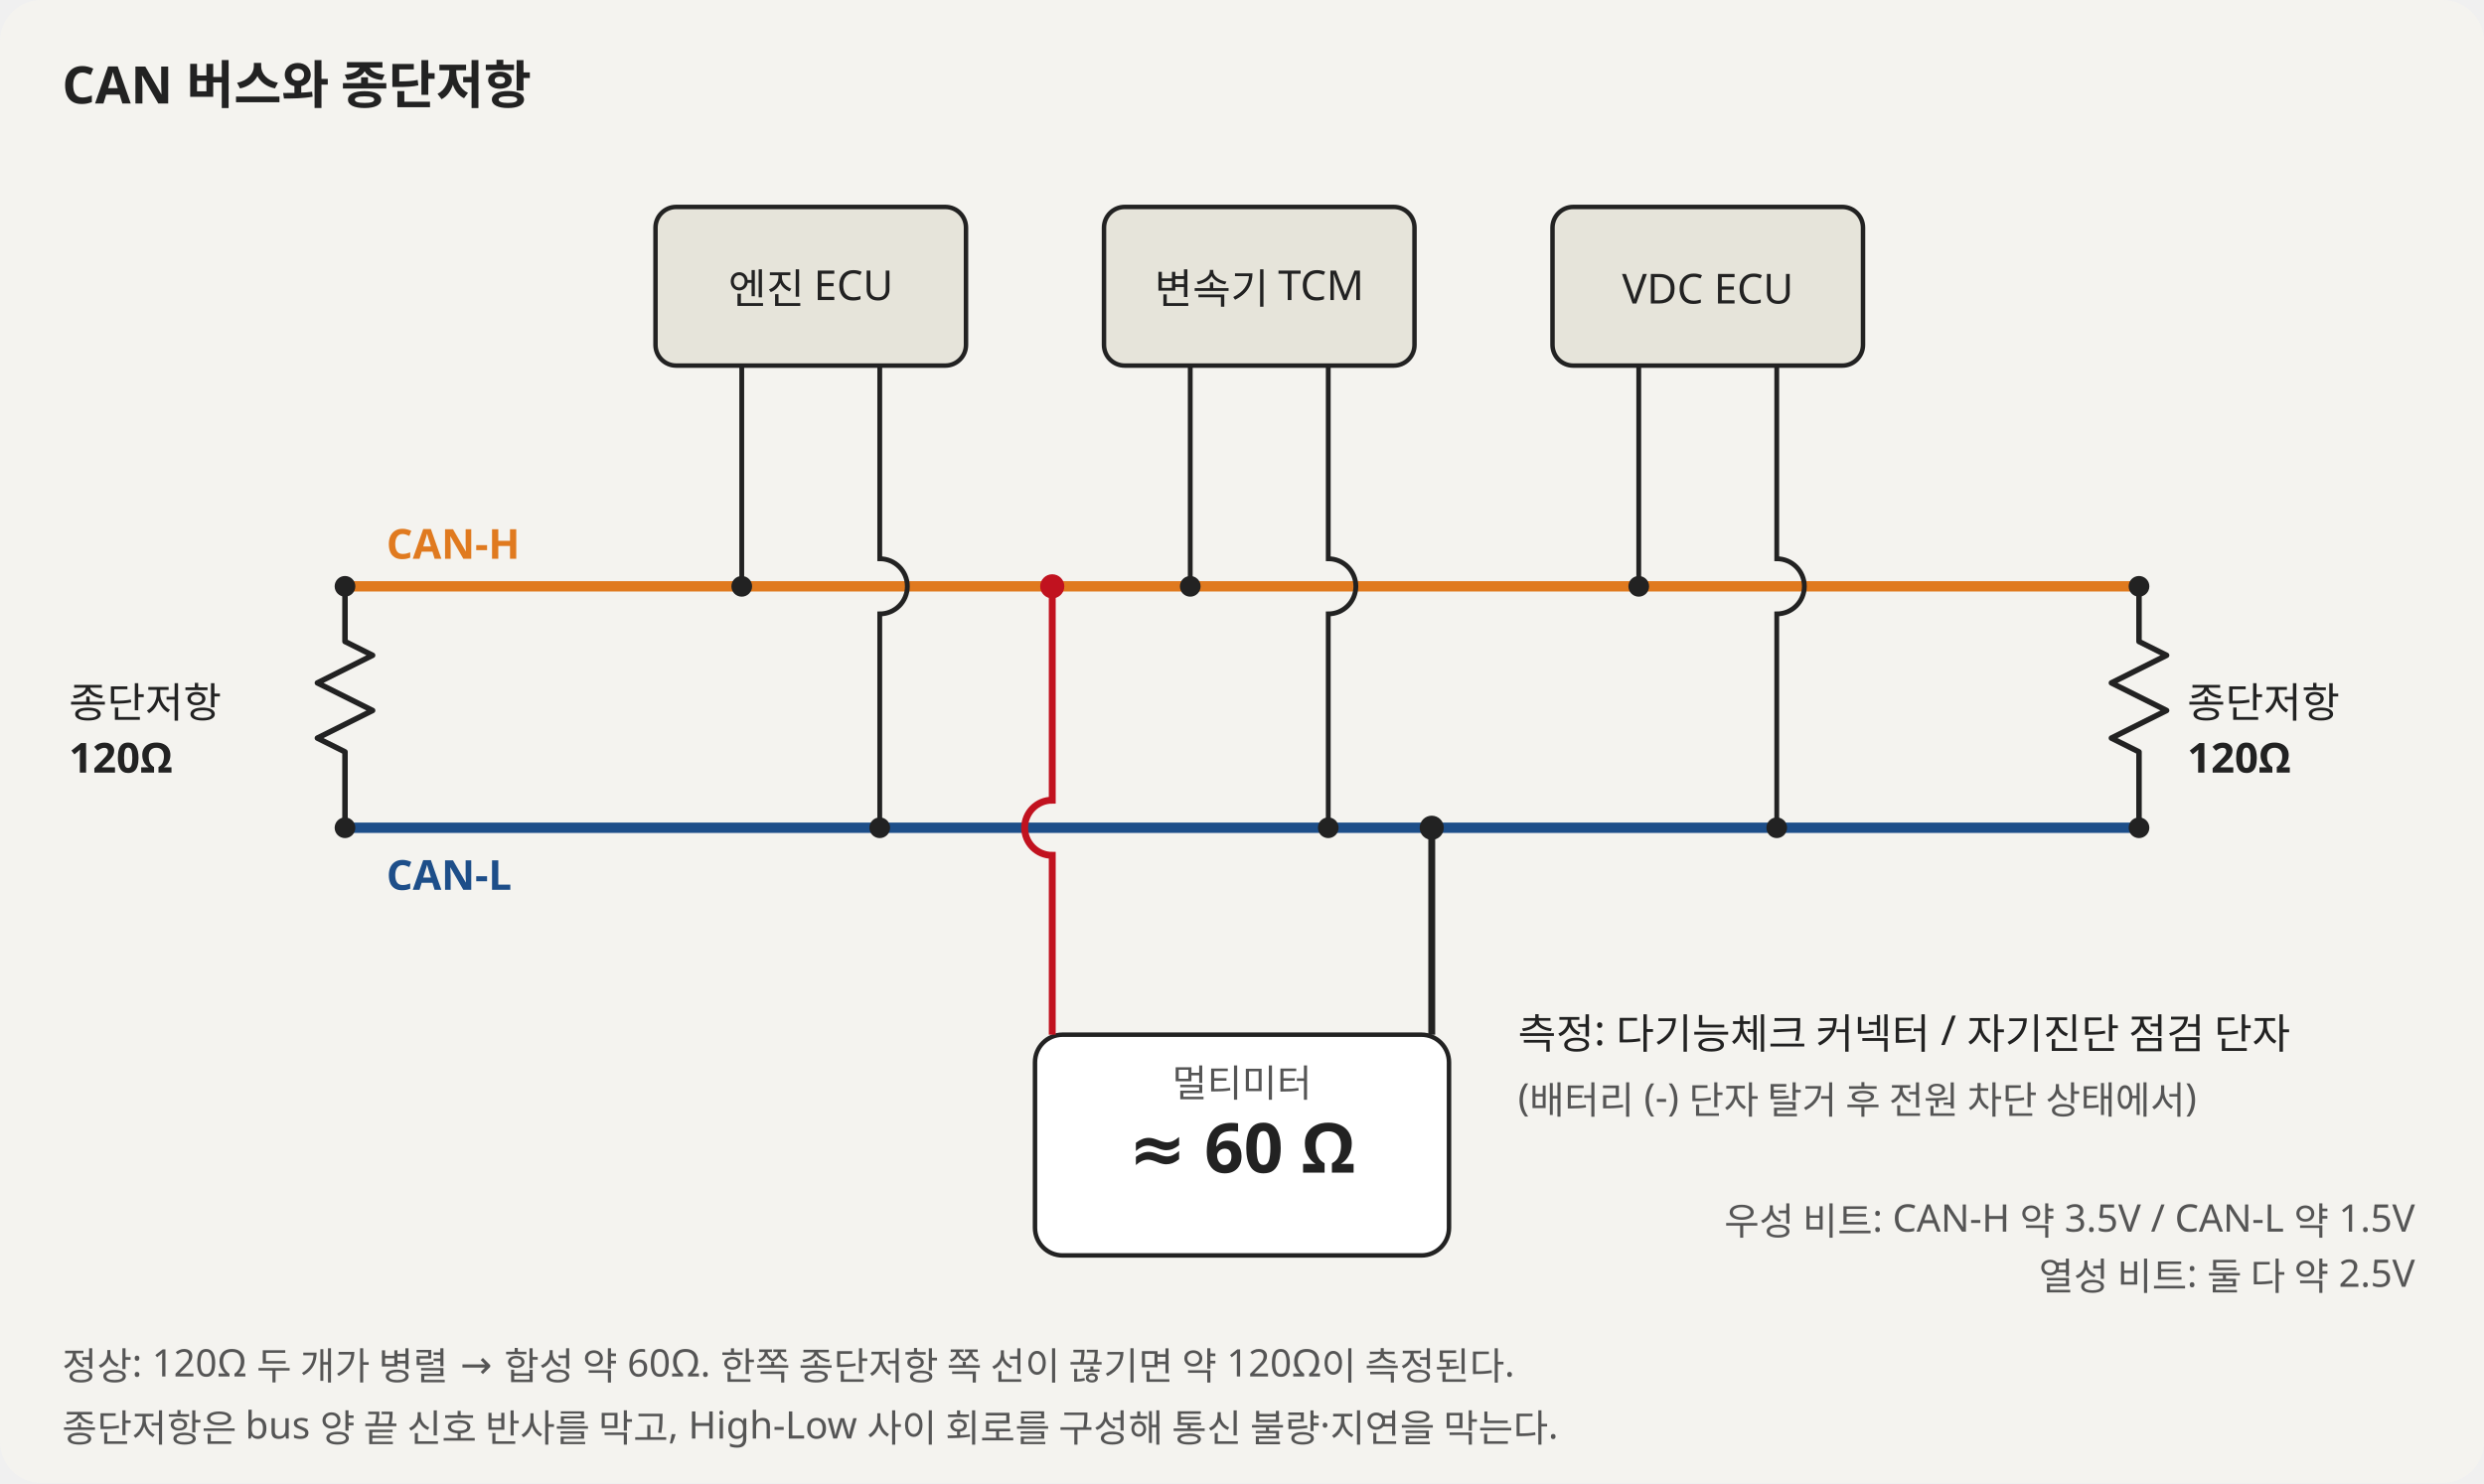
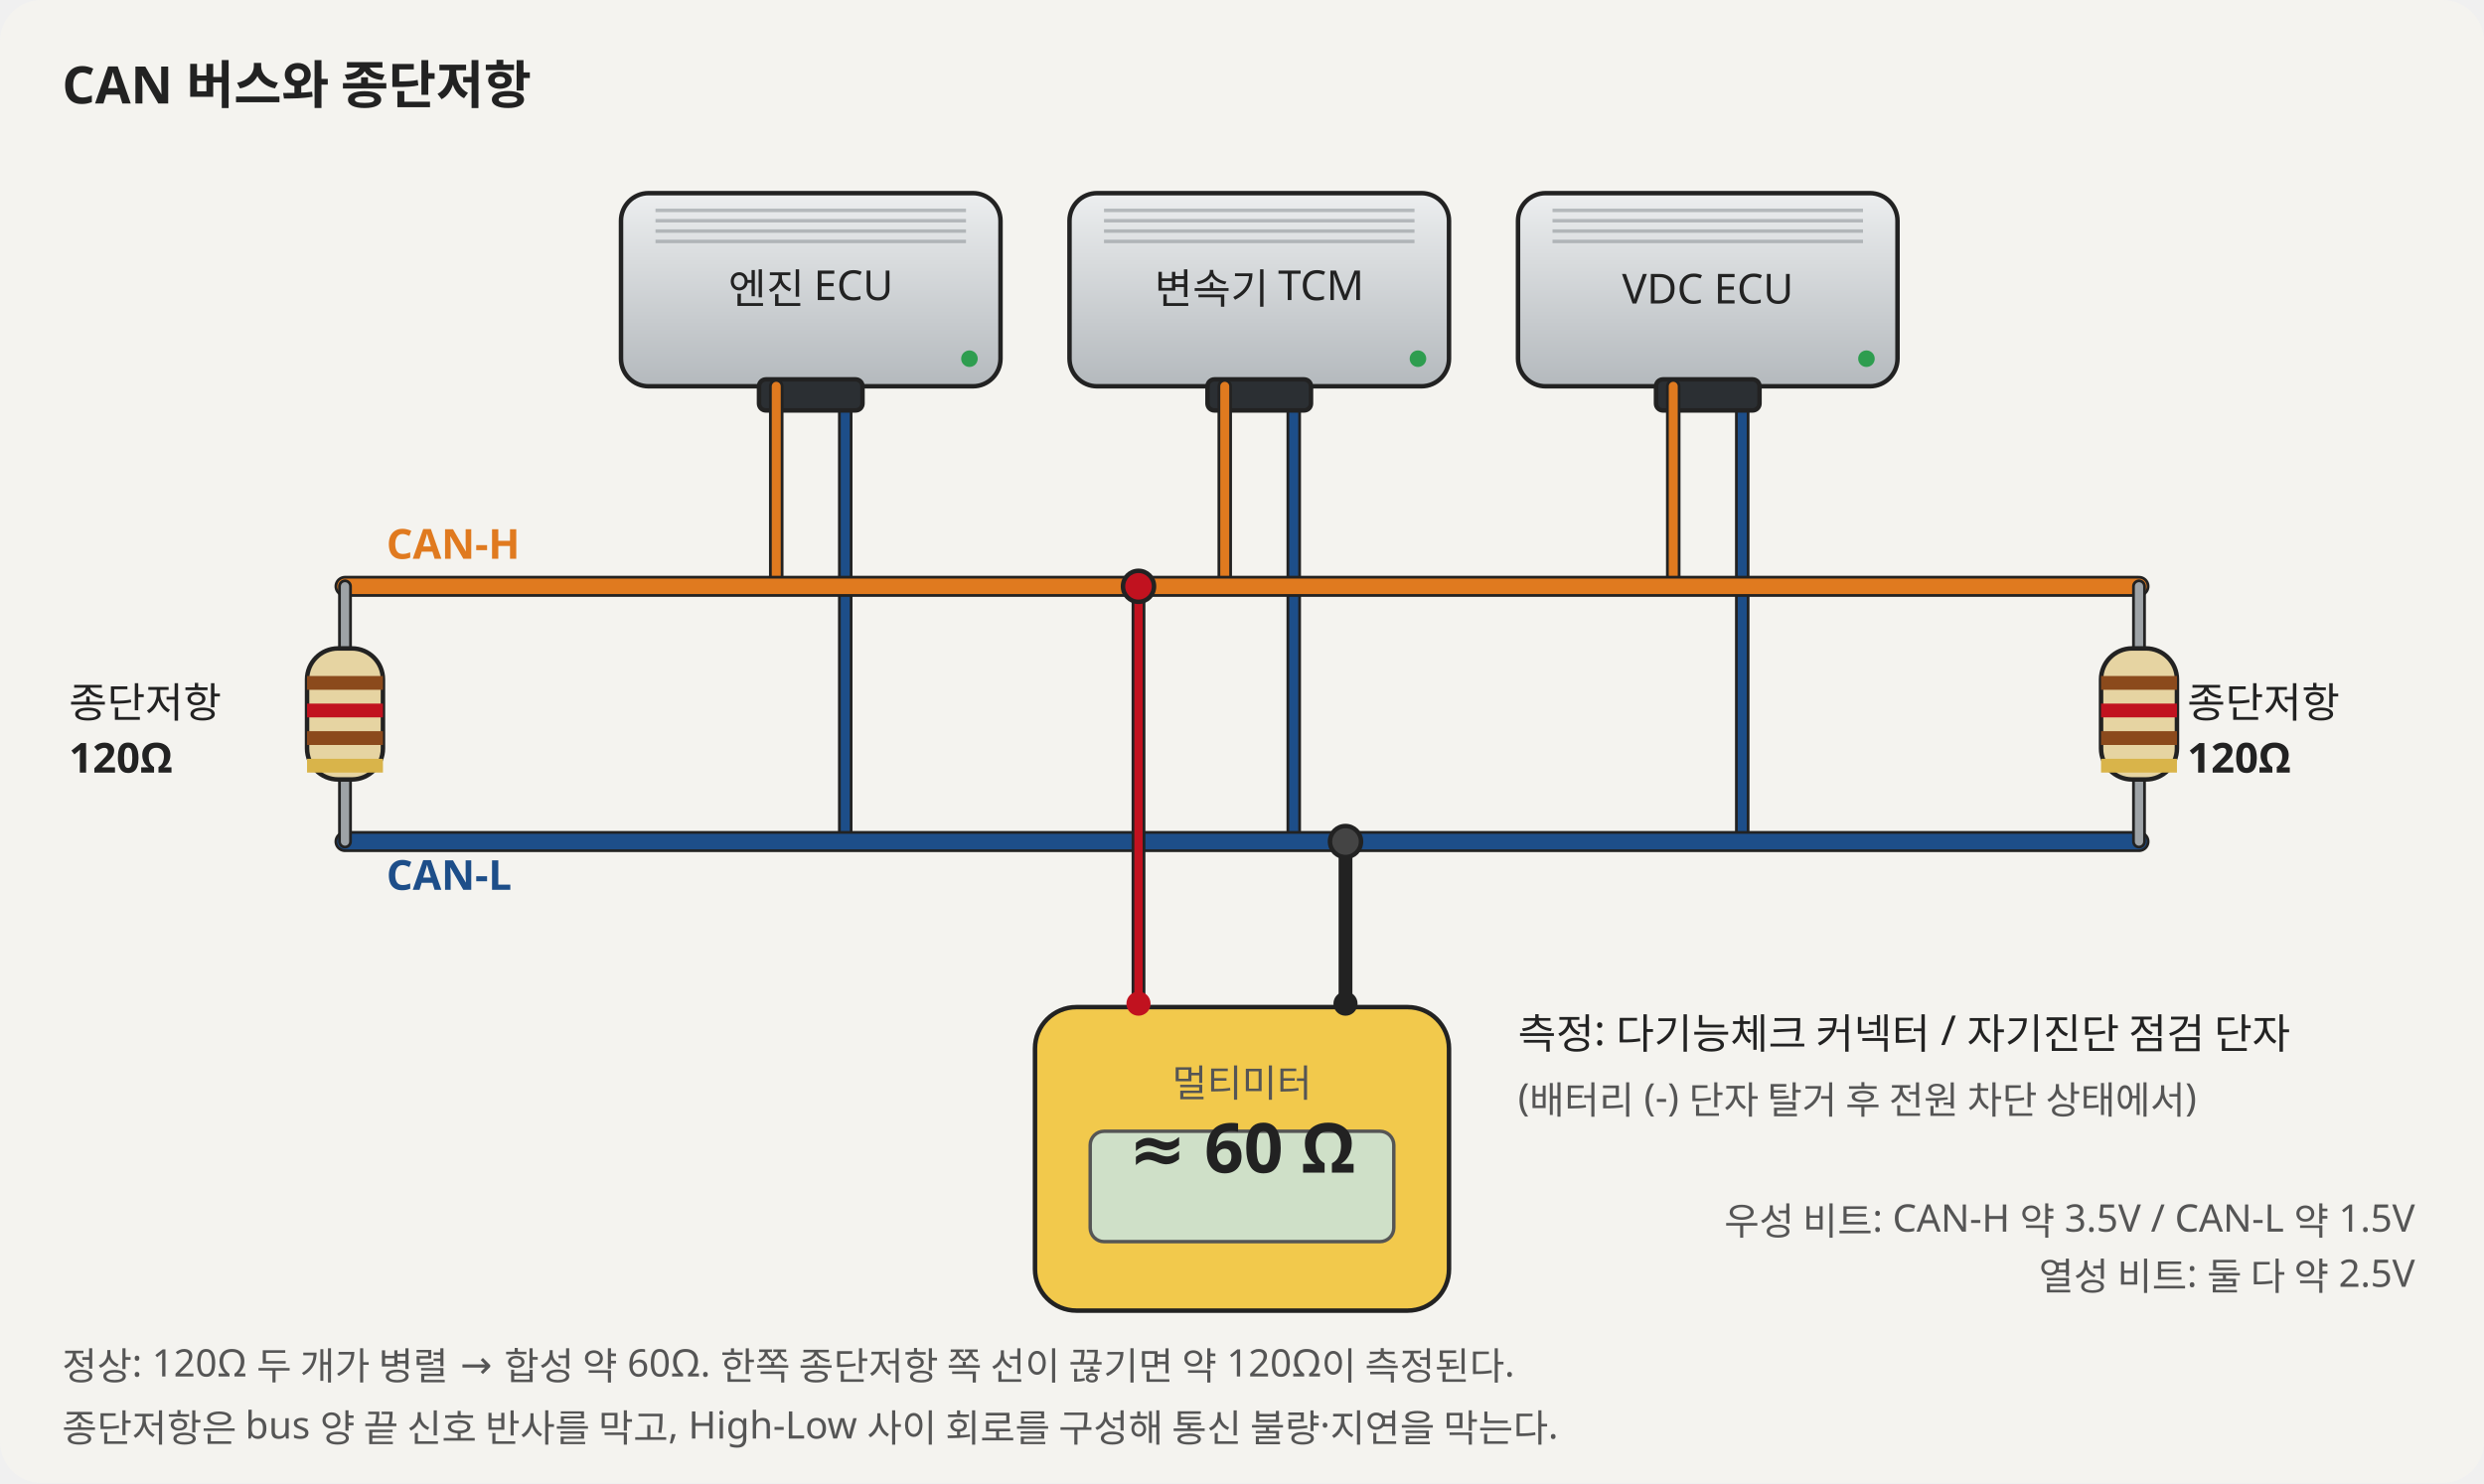
<svg xmlns="http://www.w3.org/2000/svg" viewBox="0 0 720 430" width="720" height="430" role="img" aria-label="CAN 버스의 종단저항 120옴 두 개와 측정 방법">
  <style>
text{font:12px "Apple SD Gothic Neo","Malgun Gothic","Noto Sans KR",sans-serif;fill:#222}
.t{font-size:15px;font-weight:700}.n{font-size:11px;fill:#555}
.l{stroke:#444;stroke-width:.8;fill:none}.d{fill:#444}
.o{stroke:#222;stroke-width:1.3;stroke-linejoin:round}
.k{stroke:#222;stroke-width:1;fill:none}
</style>
  <defs>
    <marker id="a" viewBox="0 0 8 8" refX="7" refY="4" markerWidth="7" markerHeight="7" orient="auto">
      <path d="M0,0L8,4L0,8Z" fill="#444" />
    </marker>
    <marker id="r" viewBox="0 0 8 8" refX="7" refY="4" markerWidth="7" markerHeight="7" orient="auto">
      <path d="M0,0L8,4L0,8Z" fill="#c1121f" />
    </marker>
  </defs>
  <rect width="720" height="430" rx="12" fill="#F4F3EF" />
+   <defs>
+     <linearGradient id="mt" x1="0" y1="0" x2="1" y2="0">
+       <stop offset="0" stop-color="#e9ebec" />
+       <stop offset=".5" stop-color="#c3c7ca" />
+       <stop offset="1" stop-color="#9ea3a7" />
+     </linearGradient>
+     <linearGradient id="mv" x1="0" y1="0" x2="0" y2="1">
+       <stop offset="0" stop-color="#eceeef" />
+       <stop offset="1" stop-color="#b4b9bd" />
+     </linearGradient>
+     <linearGradient id="bk" x1="0" y1="0" x2="1" y2="0">
+       <stop offset="0" stop-color="#4a4f54" />
+       <stop offset=".5" stop-color="#2b2f33" />
+       <stop offset="1" stop-color="#1b1e21" />
+     </linearGradient>
+   </defs>
+   <path d="M245,112V244" fill="none" stroke="#222" stroke-width="4.2" stroke-linejoin="round" stroke-linecap="round" />
+   <path d="M245,112V244" fill="none" stroke="#1d4e89" stroke-width="2.6" stroke-linejoin="round" stroke-linecap="round" />
+   <path d="M375,112V244" fill="none" stroke="#222" stroke-width="4.2" stroke-linejoin="round" stroke-linecap="round" />
+   <path d="M375,112V244" fill="none" stroke="#1d4e89" stroke-width="2.6" stroke-linejoin="round" stroke-linecap="round" />
+   <path d="M505,112V244" fill="none" stroke="#222" stroke-width="4.2" stroke-linejoin="round" stroke-linecap="round" />
+   <path d="M505,112V244" fill="none" stroke="#1d4e89" stroke-width="2.6" stroke-linejoin="round" stroke-linecap="round" />
+   <rect class="o" x="180.0" y="56" width="110" height="56" rx="8" fill="url(#mv)" />
+   <path d="M190.0,61H280.0" stroke="#8b9094" stroke-width="1" opacity=".55" />
+   <path d="M190.0,64H280.0" stroke="#8b9094" stroke-width="1" opacity=".55" />
+   <path d="M190.0,67H280.0" stroke="#8b9094" stroke-width="1" opacity=".55" />
+   <path d="M190.0,70H280.0" stroke="#8b9094" stroke-width="1" opacity=".55" />
+   <rect class="o" x="220" y="110" width="30" height="9" rx="2" fill="#2b2f33" />
+   <circle cx="281.0" cy="104" r="2.4" fill="#2e9d4f" />
+   <rect class="o" x="310.0" y="56" width="110" height="56" rx="8" fill="url(#mv)" />
+   <path d="M320.0,61H410.0" stroke="#8b9094" stroke-width="1" opacity=".55" />
+   <path d="M320.0,64H410.0" stroke="#8b9094" stroke-width="1" opacity=".55" />
+   <path d="M320.0,67H410.0" stroke="#8b9094" stroke-width="1" opacity=".55" />
+   <path d="M320.0,70H410.0" stroke="#8b9094" stroke-width="1" opacity=".55" />
+   <rect class="o" x="350" y="110" width="30" height="9" rx="2" fill="#2b2f33" />
+   <circle cx="411.0" cy="104" r="2.4" fill="#2e9d4f" />
+   <rect class="o" x="440.0" y="56" width="110" height="56" rx="8" fill="url(#mv)" />
+   <path d="M450.0,61H540.0" stroke="#8b9094" stroke-width="1" opacity=".55" />
+   <path d="M450.0,64H540.0" stroke="#8b9094" stroke-width="1" opacity=".55" />
+   <path d="M450.0,67H540.0" stroke="#8b9094" stroke-width="1" opacity=".55" />
+   <path d="M450.0,70H540.0" stroke="#8b9094" stroke-width="1" opacity=".55" />
+   <rect class="o" x="480" y="110" width="30" height="9" rx="2" fill="#2b2f33" />
+   <circle cx="541.0" cy="104" r="2.4" fill="#2e9d4f" />
+   <path d="M225,112V170" fill="none" stroke="#222" stroke-width="4.2" stroke-linejoin="round" stroke-linecap="round" />
+   <path d="M225,112V170" fill="none" stroke="#e07a1f" stroke-width="2.6" stroke-linejoin="round" stroke-linecap="round" />
+   <path d="M355,112V170" fill="none" stroke="#222" stroke-width="4.2" stroke-linejoin="round" stroke-linecap="round" />
+   <path d="M355,112V170" fill="none" stroke="#e07a1f" stroke-width="2.6" stroke-linejoin="round" stroke-linecap="round" />
+   <path d="M485,112V170" fill="none" stroke="#222" stroke-width="4.2" stroke-linejoin="round" stroke-linecap="round" />
+   <path d="M485,112V170" fill="none" stroke="#e07a1f" stroke-width="2.6" stroke-linejoin="round" stroke-linecap="round" />
+   <path d="M100,170H620" fill="none" stroke="#222" stroke-width="6.1" stroke-linejoin="round" stroke-linecap="round" />
+   <path d="M100,170H620" fill="none" stroke="#e07a1f" stroke-width="4.5" stroke-linejoin="round" stroke-linecap="round" />
+   <path d="M100,244H620" fill="none" stroke="#222" stroke-width="6.1" stroke-linejoin="round" stroke-linecap="round" />
+   <path d="M100,244H620" fill="none" stroke="#1d4e89" stroke-width="4.5" stroke-linejoin="round" stroke-linecap="round" />
+   <path d="M100,170V244" fill="none" stroke="#222" stroke-width="4.0" stroke-linejoin="round" stroke-linecap="round" />
+   <path d="M100,170V244" fill="none" stroke="#9ea3a7" stroke-width="2.4" stroke-linejoin="round" stroke-linecap="round" />
+   <rect class="o" x="89" y="188" width="22" height="38" rx="9" fill="#e6d4a2" />
+   <rect x="89" y="196" width="22" height="4" fill="#8b4a1c" />
+   <rect x="89" y="204" width="22" height="4" fill="#c1121f" />
+   <rect x="89" y="212" width="22" height="4" fill="#8b4a1c" />
+   <rect x="89" y="220" width="22" height="4" fill="#d9b44a" />
+   <path d="M620,170V244" fill="none" stroke="#222" stroke-width="4.0" stroke-linejoin="round" stroke-linecap="round" />
+   <path d="M620,170V244" fill="none" stroke="#9ea3a7" stroke-width="2.4" stroke-linejoin="round" stroke-linecap="round" />
+   <rect class="o" x="609" y="188" width="22" height="38" rx="9" fill="#e6d4a2" />
+   <rect x="609" y="196" width="22" height="4" fill="#8b4a1c" />
+   <rect x="609" y="204" width="22" height="4" fill="#c1121f" />
+   <rect x="609" y="212" width="22" height="4" fill="#8b4a1c" />
+   <rect x="609" y="220" width="22" height="4" fill="#d9b44a" />
+   <path d="M330,292V170" fill="none" stroke="#222" stroke-width="4.0" stroke-linejoin="round" stroke-linecap="round" />
+   <path d="M330,292V170" fill="none" stroke="#c1121f" stroke-width="2.4" stroke-linejoin="round" stroke-linecap="round" />
+   <path d="M390,292V244" fill="none" stroke="#222" stroke-width="4.0" stroke-linejoin="round" stroke-linecap="round" />
+   <path d="M390,292V244" fill="none" stroke="#222" stroke-width="2.4" stroke-linejoin="round" stroke-linecap="round" />
+   <circle class="o" cx="330" cy="170" r="4.5" fill="#c1121f" />
+   <circle class="o" cx="390" cy="244" r="4.5" fill="#444" />
+   <rect class="o" x="300" y="292" width="120" height="88" rx="12" fill="#f2c94c" />
+   <rect x="316" y="328" width="88" height="32" rx="4" fill="#cfe0c8" stroke="#555" />
+   <circle cx="330" cy="291" r="3.5" fill="#c1121f" />
+   <circle cx="390" cy="291" r="3.5" fill="#222" />
  <text class="t" x="18" y="30">CAN 버스와 종단저항</text>
-   <path d="M100,170H620" stroke="#e07a1f" stroke-width="3" fill="none" />
-   <path d="M100,240H620" stroke="#1d4e89" stroke-width="3" fill="none" />
  <text x="112" y="162" text-anchor="start" style="font-weight:700;fill:#e07a1f">CAN-H</text>
  <text x="112" y="258" text-anchor="start" style="font-weight:700;fill:#1d4e89">CAN-L</text>
-   <path d="M100,170V186l8,4l-16,8l16,8l-16,8l8,4V240" fill="#F4F3EF" stroke="#222" stroke-width="1.6" stroke-linejoin="round" />
-   <circle cx="100" cy="170" r="3" fill="#222" />
-   <circle cx="100" cy="240" r="3" fill="#222" />
-   <path d="M620,170V186l8,4l-16,8l16,8l-16,8l8,4V240" fill="#F4F3EF" stroke="#222" stroke-width="1.6" stroke-linejoin="round" />
-   <circle cx="620" cy="170" r="3" fill="#222" />
-   <circle cx="620" cy="240" r="3" fill="#222" />
  <text x="20" y="208" text-anchor="start">종단저항</text>
  <text x="20" y="224" text-anchor="start" style="font-weight:700">120Ω</text>
  <text x="634" y="208" text-anchor="start">종단저항</text>
  <text x="634" y="224" text-anchor="start" style="font-weight:700">120Ω</text>
-   <rect class="o" x="190" y="60" width="90" height="46" fill="#e6e4da" rx="6" />
  <text x="235" y="88" text-anchor="middle">엔진 ECU</text>
-   <path d="M215,106V170" stroke="#222" stroke-width="1.4" fill="none" />
-   <circle cx="215" cy="170" r="3" fill="#222" />
-   <path d="M255,106V162A8,8 0 0 1 255,178V240" stroke="#222" stroke-width="1.4" fill="none" />
-   <circle cx="255" cy="240" r="3" fill="#222" />
-   <rect class="o" x="320" y="60" width="90" height="46" fill="#e6e4da" rx="6" />
  <text x="365" y="88" text-anchor="middle">변속기 TCM</text>
-   <path d="M345,106V170" stroke="#222" stroke-width="1.4" fill="none" />
-   <circle cx="345" cy="170" r="3" fill="#222" />
-   <path d="M385,106V162A8,8 0 0 1 385,178V240" stroke="#222" stroke-width="1.4" fill="none" />
-   <circle cx="385" cy="240" r="3" fill="#222" />
-   <rect class="o" x="450" y="60" width="90" height="46" fill="#e6e4da" rx="6" />
  <text x="495" y="88" text-anchor="middle">VDC ECU</text>
-   <path d="M475,106V170" stroke="#222" stroke-width="1.4" fill="none" />
-   <circle cx="475" cy="170" r="3" fill="#222" />
-   <path d="M515,106V162A8,8 0 0 1 515,178V240" stroke="#222" stroke-width="1.4" fill="none" />
-   <circle cx="515" cy="240" r="3" fill="#222" />
-   <rect class="o" x="300" y="300" width="120" height="64" fill="#fff" rx="8" />
  <text class="t" x="360" y="340" text-anchor="middle" style="font-size:20px">≈ 60 Ω</text>
  <text class="n" x="360" y="318" text-anchor="middle">멀티미터</text>
-   <path d="M305,300V248A8,8 0 0 1 305,232V170" fill="none" stroke="#c1121f" stroke-width="2" />
-   <circle cx="305" cy="170" r="3.5" fill="#c1121f" />
-   <path d="M415,300V240" fill="none" stroke="#222" stroke-width="2" />
-   <circle cx="415" cy="240" r="3.5" fill="#222" />
  <text x="440" y="304" text-anchor="start">측정: 다기능체크 커넥터 / 자기진단 점검 단자</text>
  <text class="n" x="440" y="322" text-anchor="start">(배터리 (-) 단자 탈거 후 전원 차단 상태에서)</text>
  <text class="n" x="700" y="358" text-anchor="end">우성 비트: CAN-H 약 3.5V / CAN-L 약 1.5V</text>
  <text class="n" x="700" y="374" text-anchor="end">열성 비트: 둘 다 약 2.5V</text>
  <text class="n" x="18" y="400">정상: 120Ω 두 개가 병렬 → 합성 약 60Ω. 한쪽 종단저항 쪽 선이 끊기면 약 120Ω이 측정된다.</text>
  <text class="n" x="18" y="418">종단저항은 bus 양 끝 신호 반사를 막고, High-Low 사이 회로를 구성해 통신 불량·지연을 막는다.</text>
</svg>
